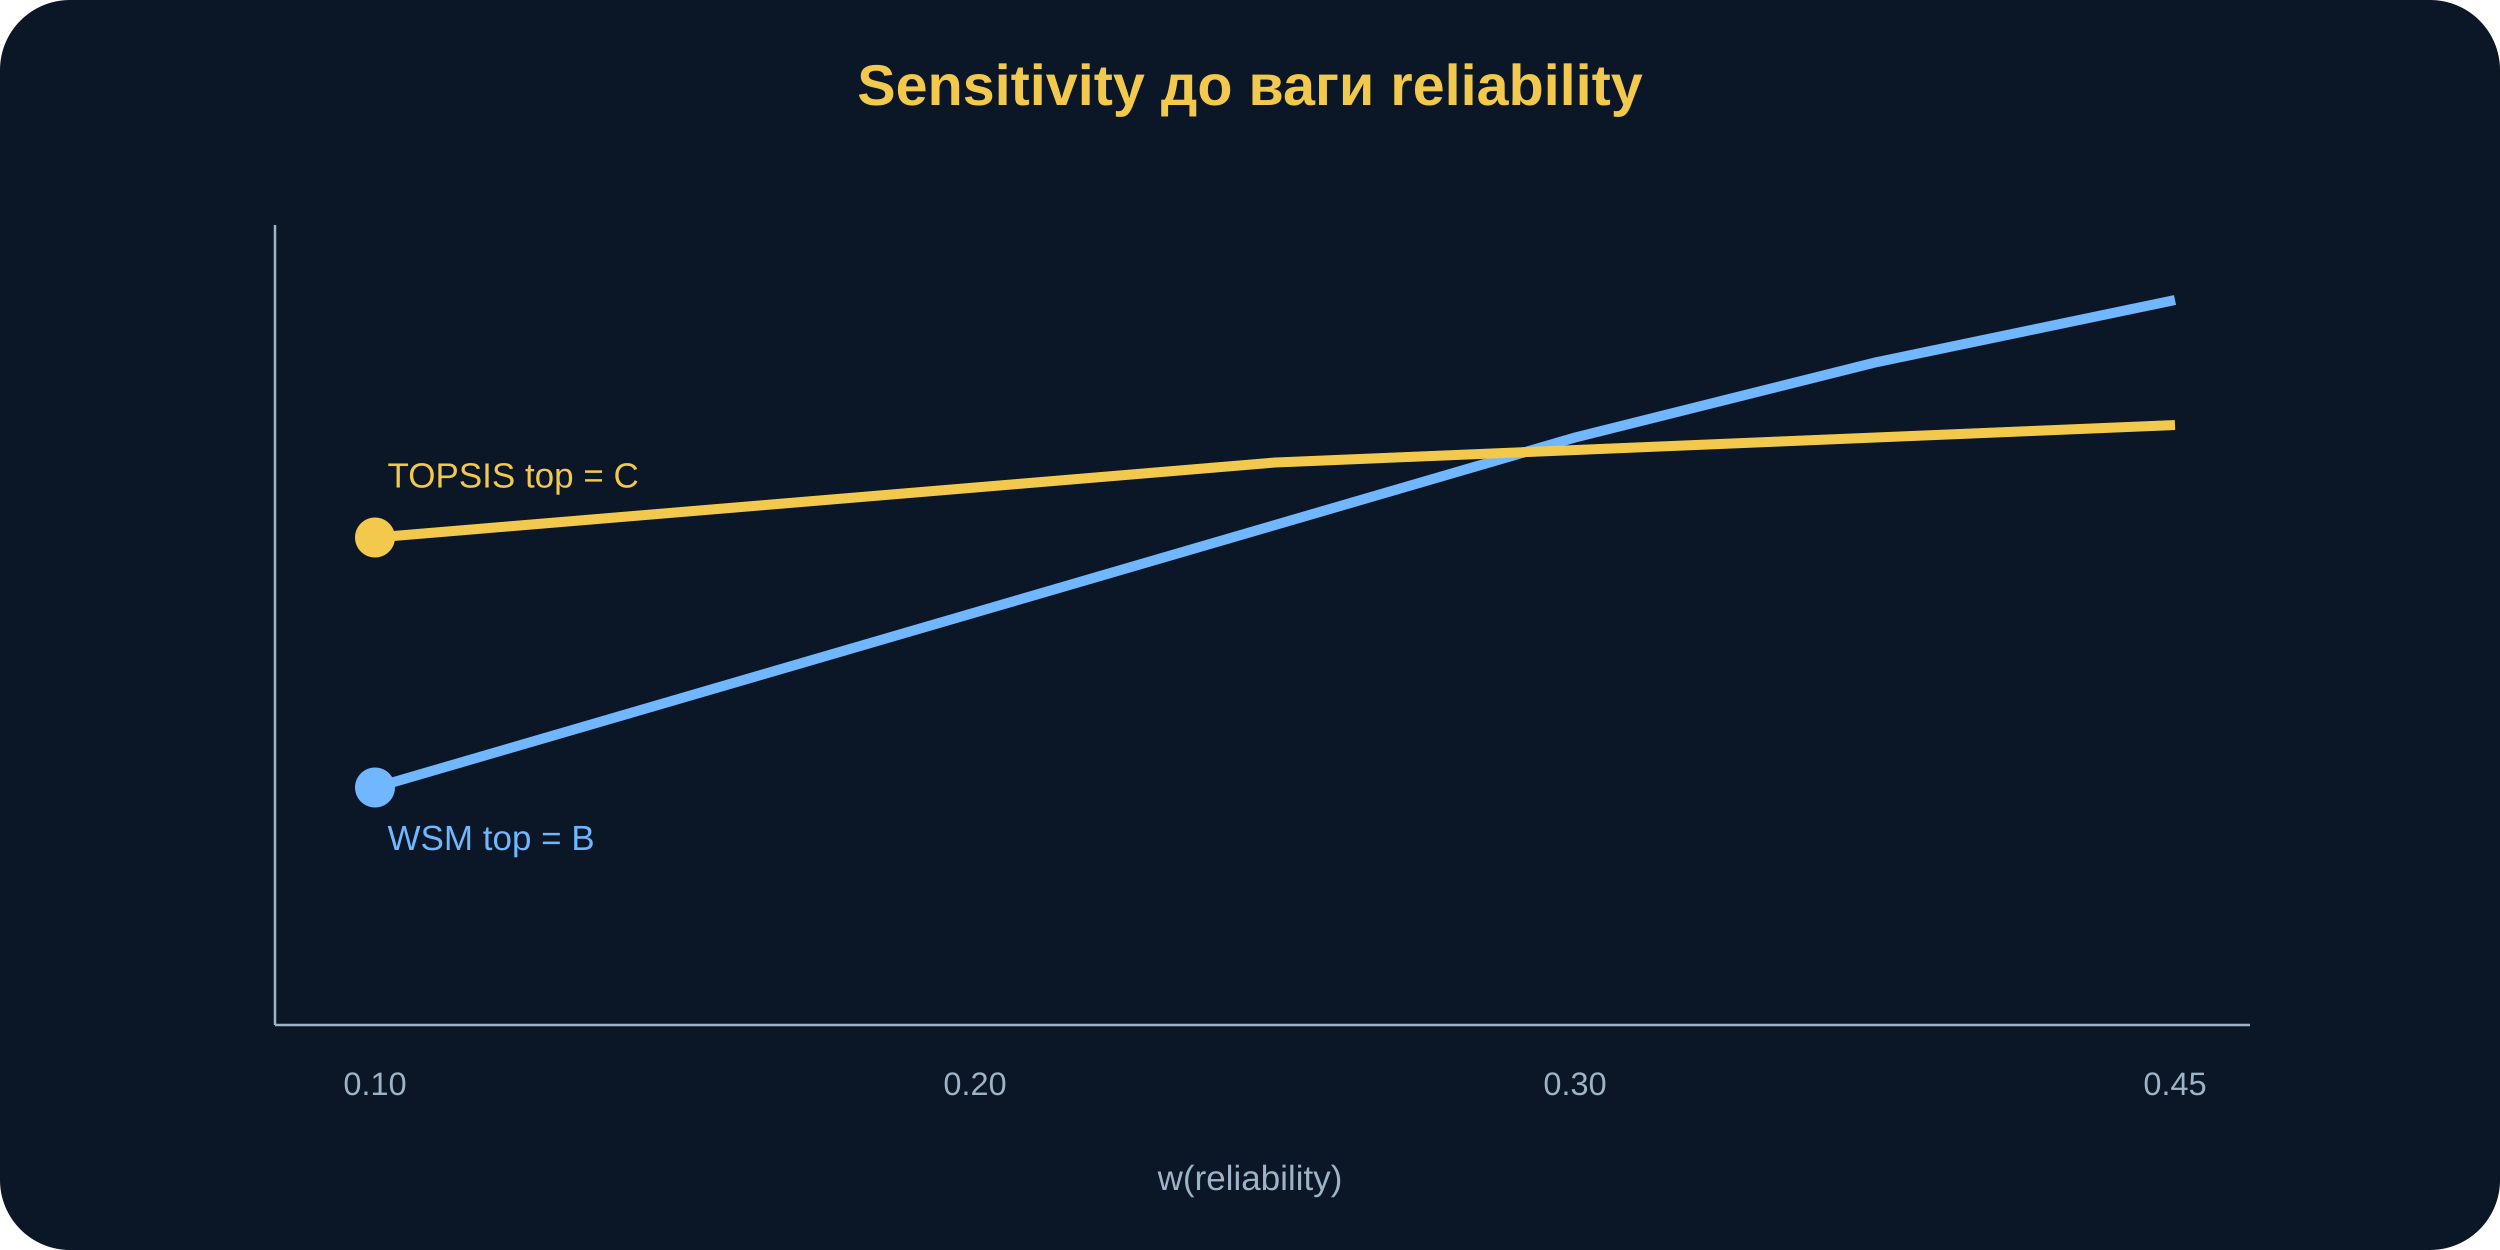
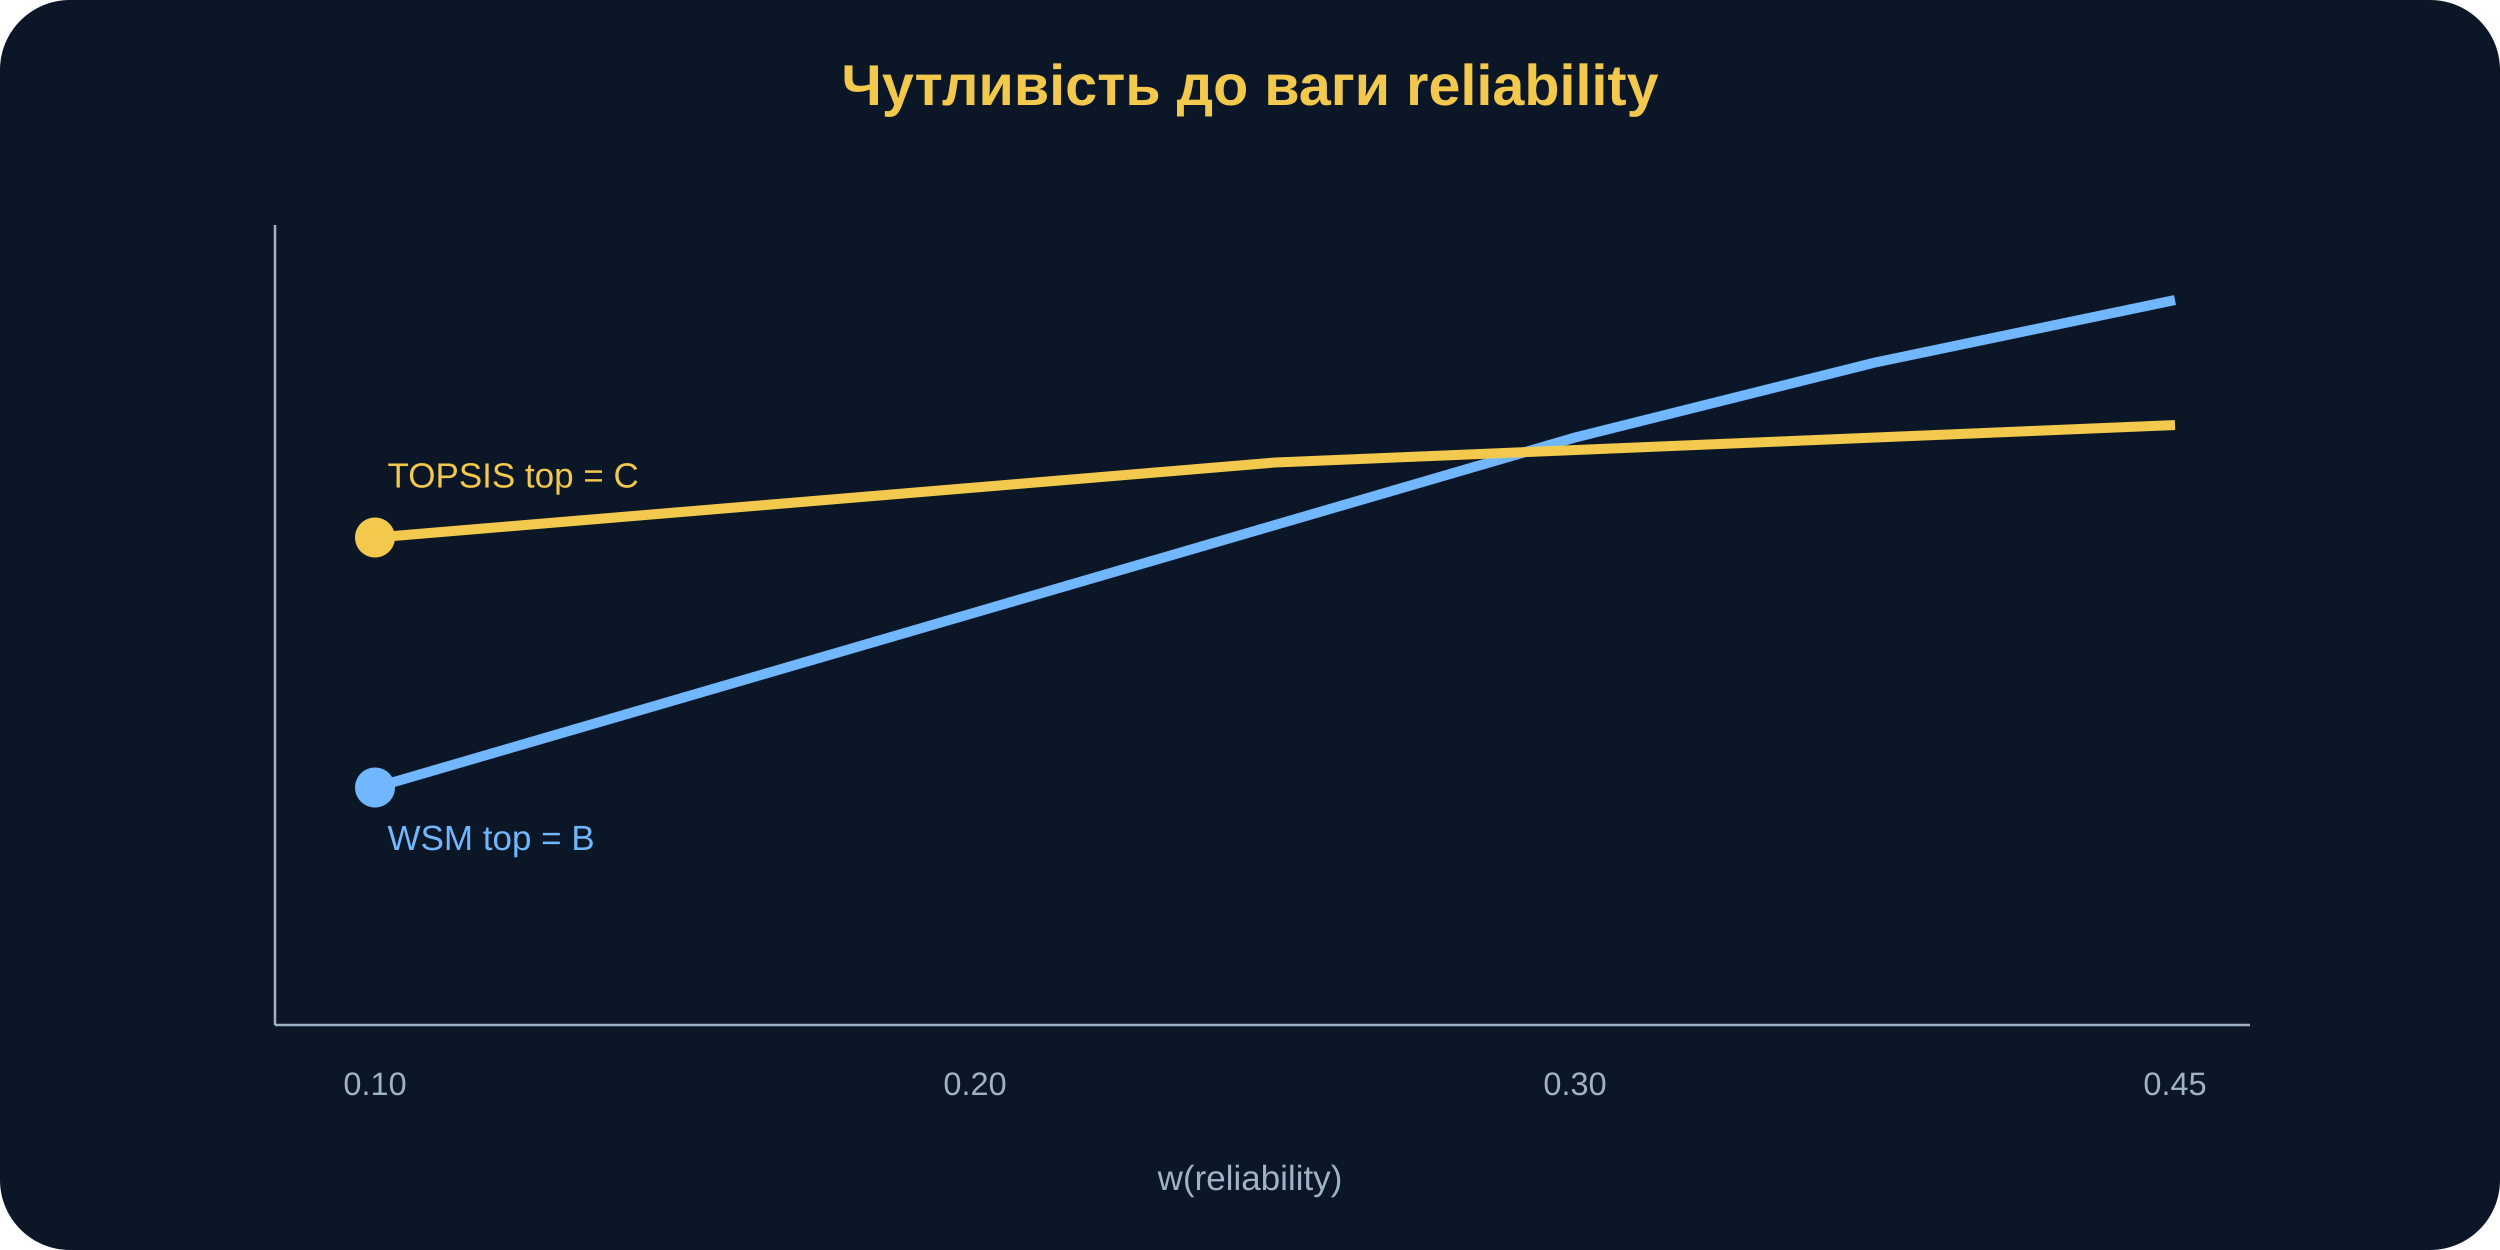
<svg xmlns="http://www.w3.org/2000/svg" viewBox="0 0 1000 500">
  <rect width="1000" height="500" rx="28" fill="#0b1726" />
  <g font-family="Arial,sans-serif">
-     <text x="500" y="42" text-anchor="middle" fill="#f2c94c" font-size="23" font-weight="700">Sensitivity до ваги reliability</text>
+     <text x="500" y="42" text-anchor="middle" fill="#f2c94c" font-size="23" font-weight="700">Чутливість до ваги reliability</text>
    <line x1="110" y1="410" x2="900" y2="410" stroke="#9fb3c8" />
    <line x1="110" y1="90" x2="110" y2="410" stroke="#9fb3c8" />
    <polyline points="150,315 270,280 390,245 510,210 630,175 750,145 870,120" fill="none" stroke="#70b7ff" stroke-width="4" />
    <polyline points="150,215 270,205 390,195 510,185 630,180 750,175 870,170" fill="none" stroke="#f2c94c" stroke-width="4" />
    <circle cx="150" cy="315" r="8" fill="#70b7ff" />
    <circle cx="150" cy="215" r="8" fill="#f2c94c" />
    <text x="155" y="340" fill="#70b7ff" font-size="14">WSM top = B</text>
    <text x="155" y="195" fill="#f2c94c" font-size="14">TOPSIS top = C</text>
    <g fill="#9fb3c8" font-size="13" text-anchor="middle">
      <text x="150" y="438">0.10</text>
      <text x="390" y="438">0.20</text>
      <text x="630" y="438">0.30</text>
      <text x="870" y="438">0.45</text>
    </g>
    <text x="500" y="476" text-anchor="middle" fill="#9fb3c8" font-size="14">w(reliability)</text>
  </g>
</svg>
